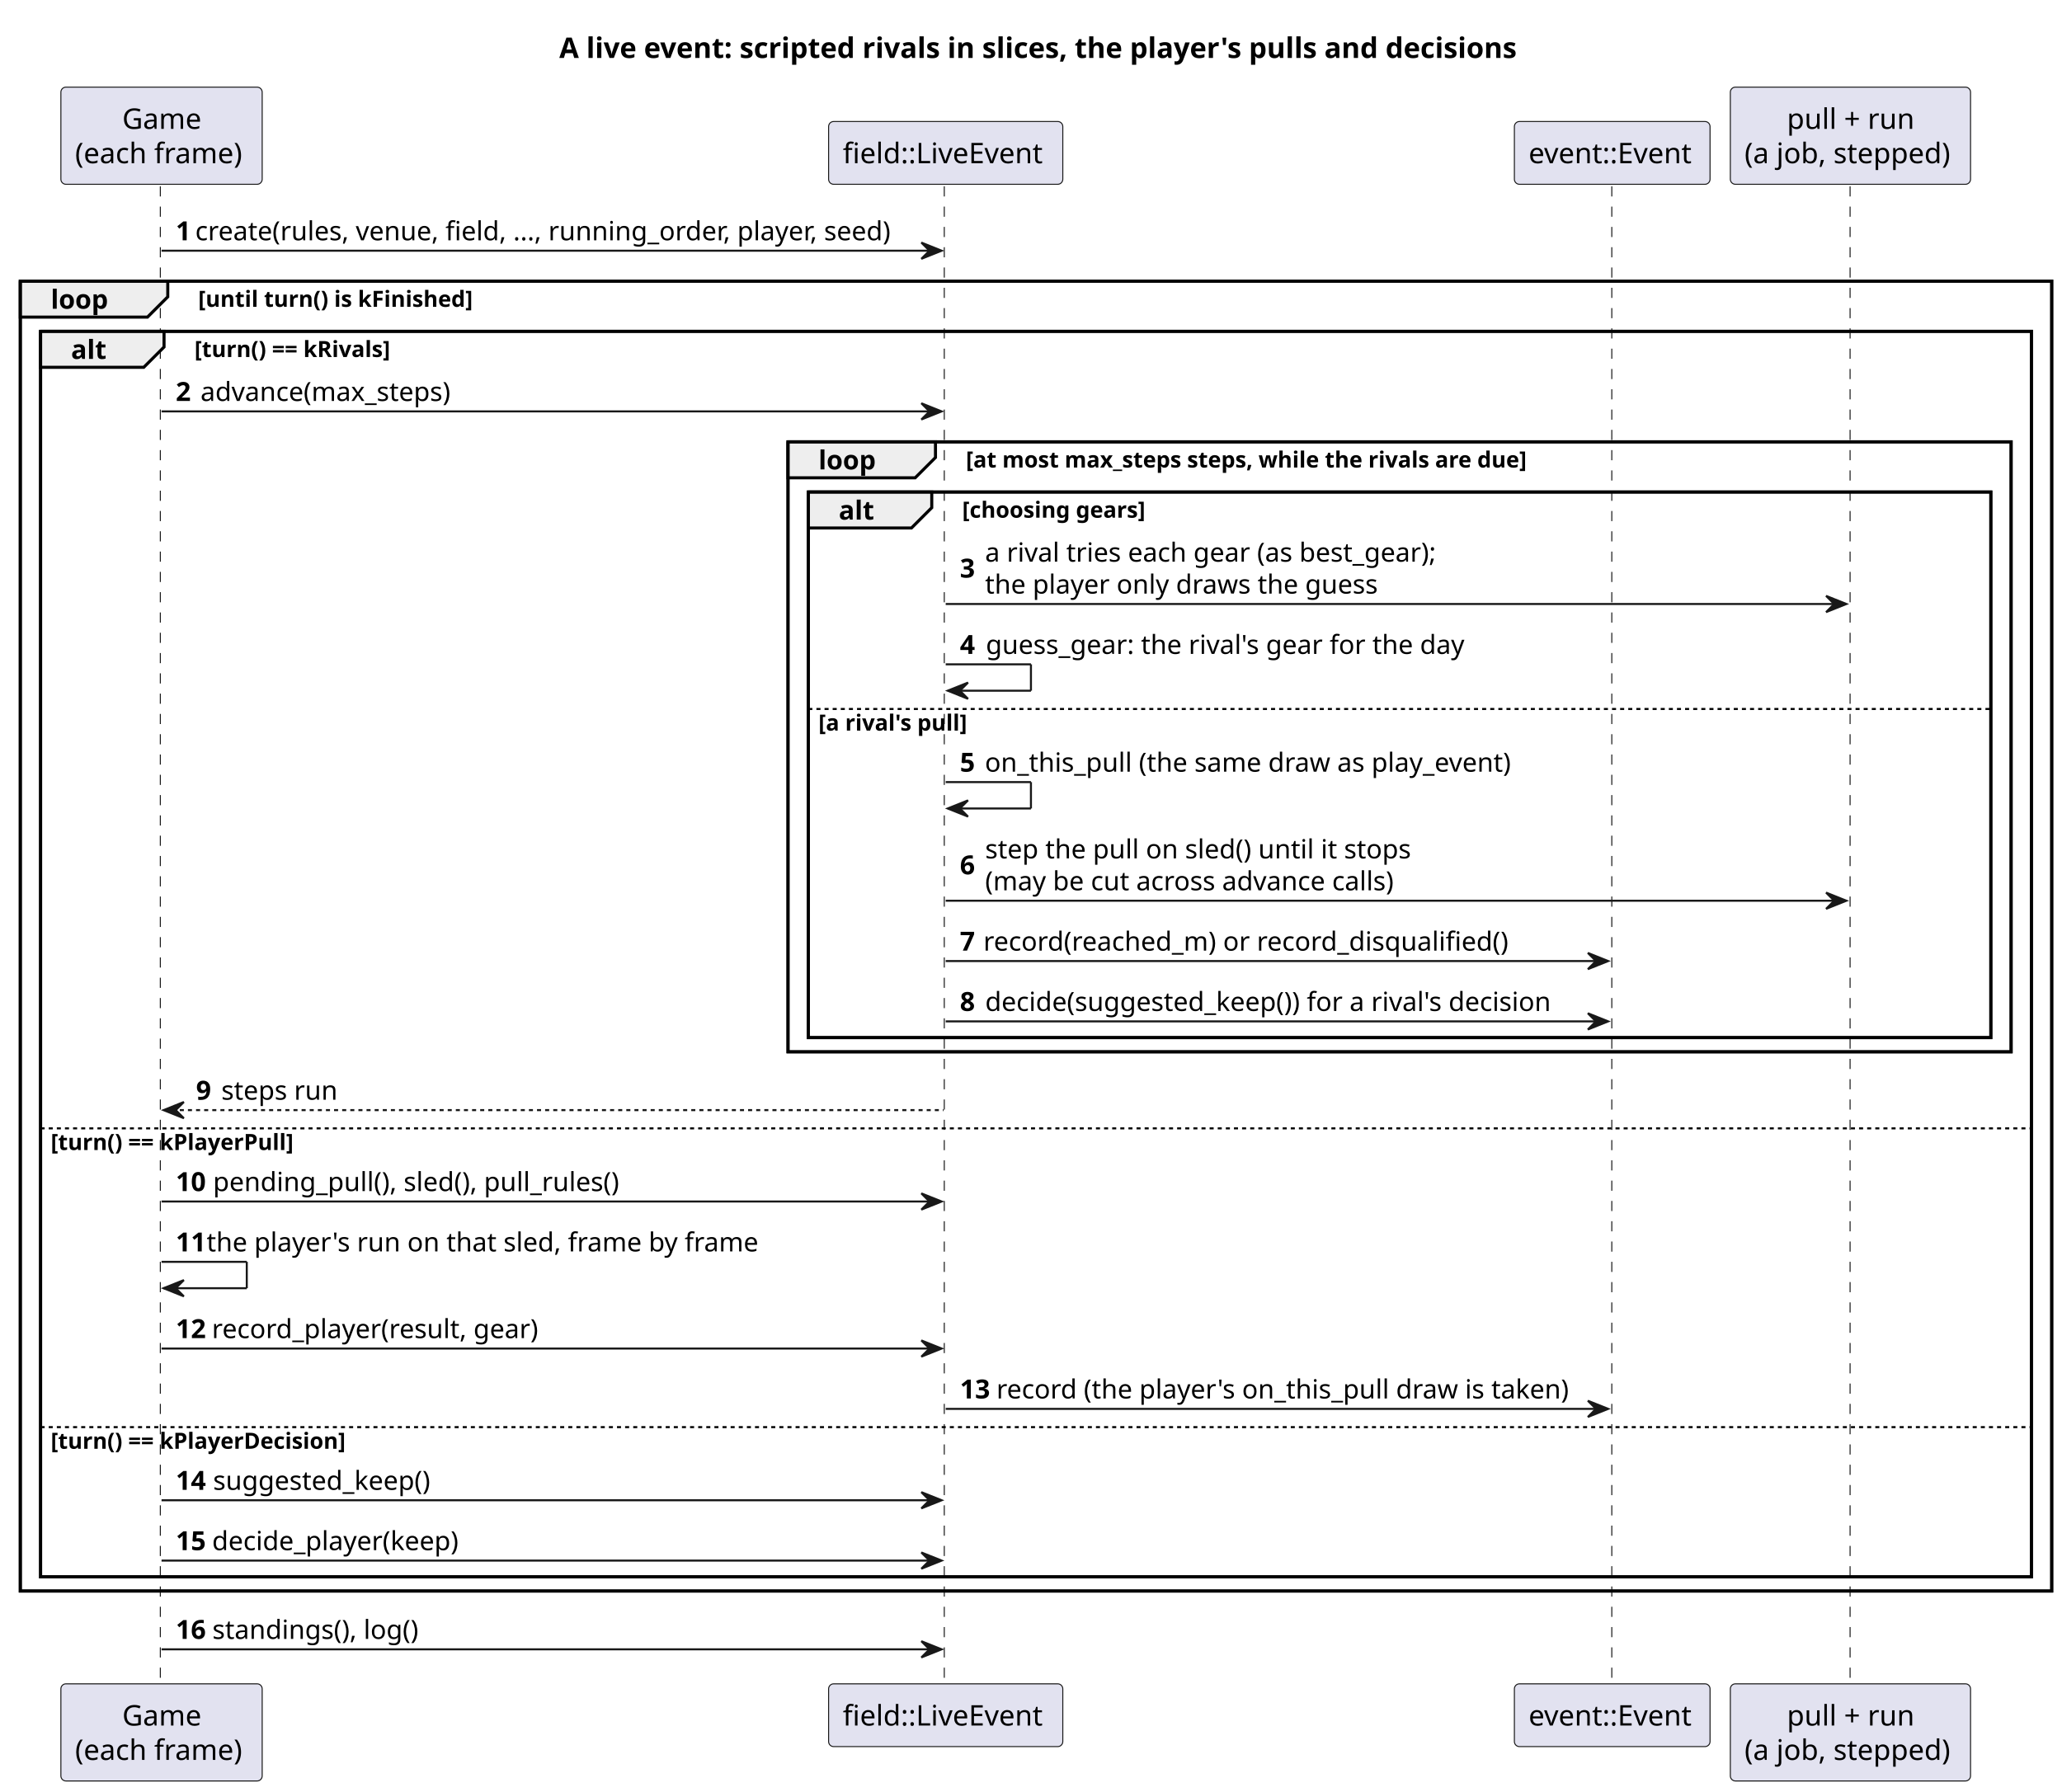
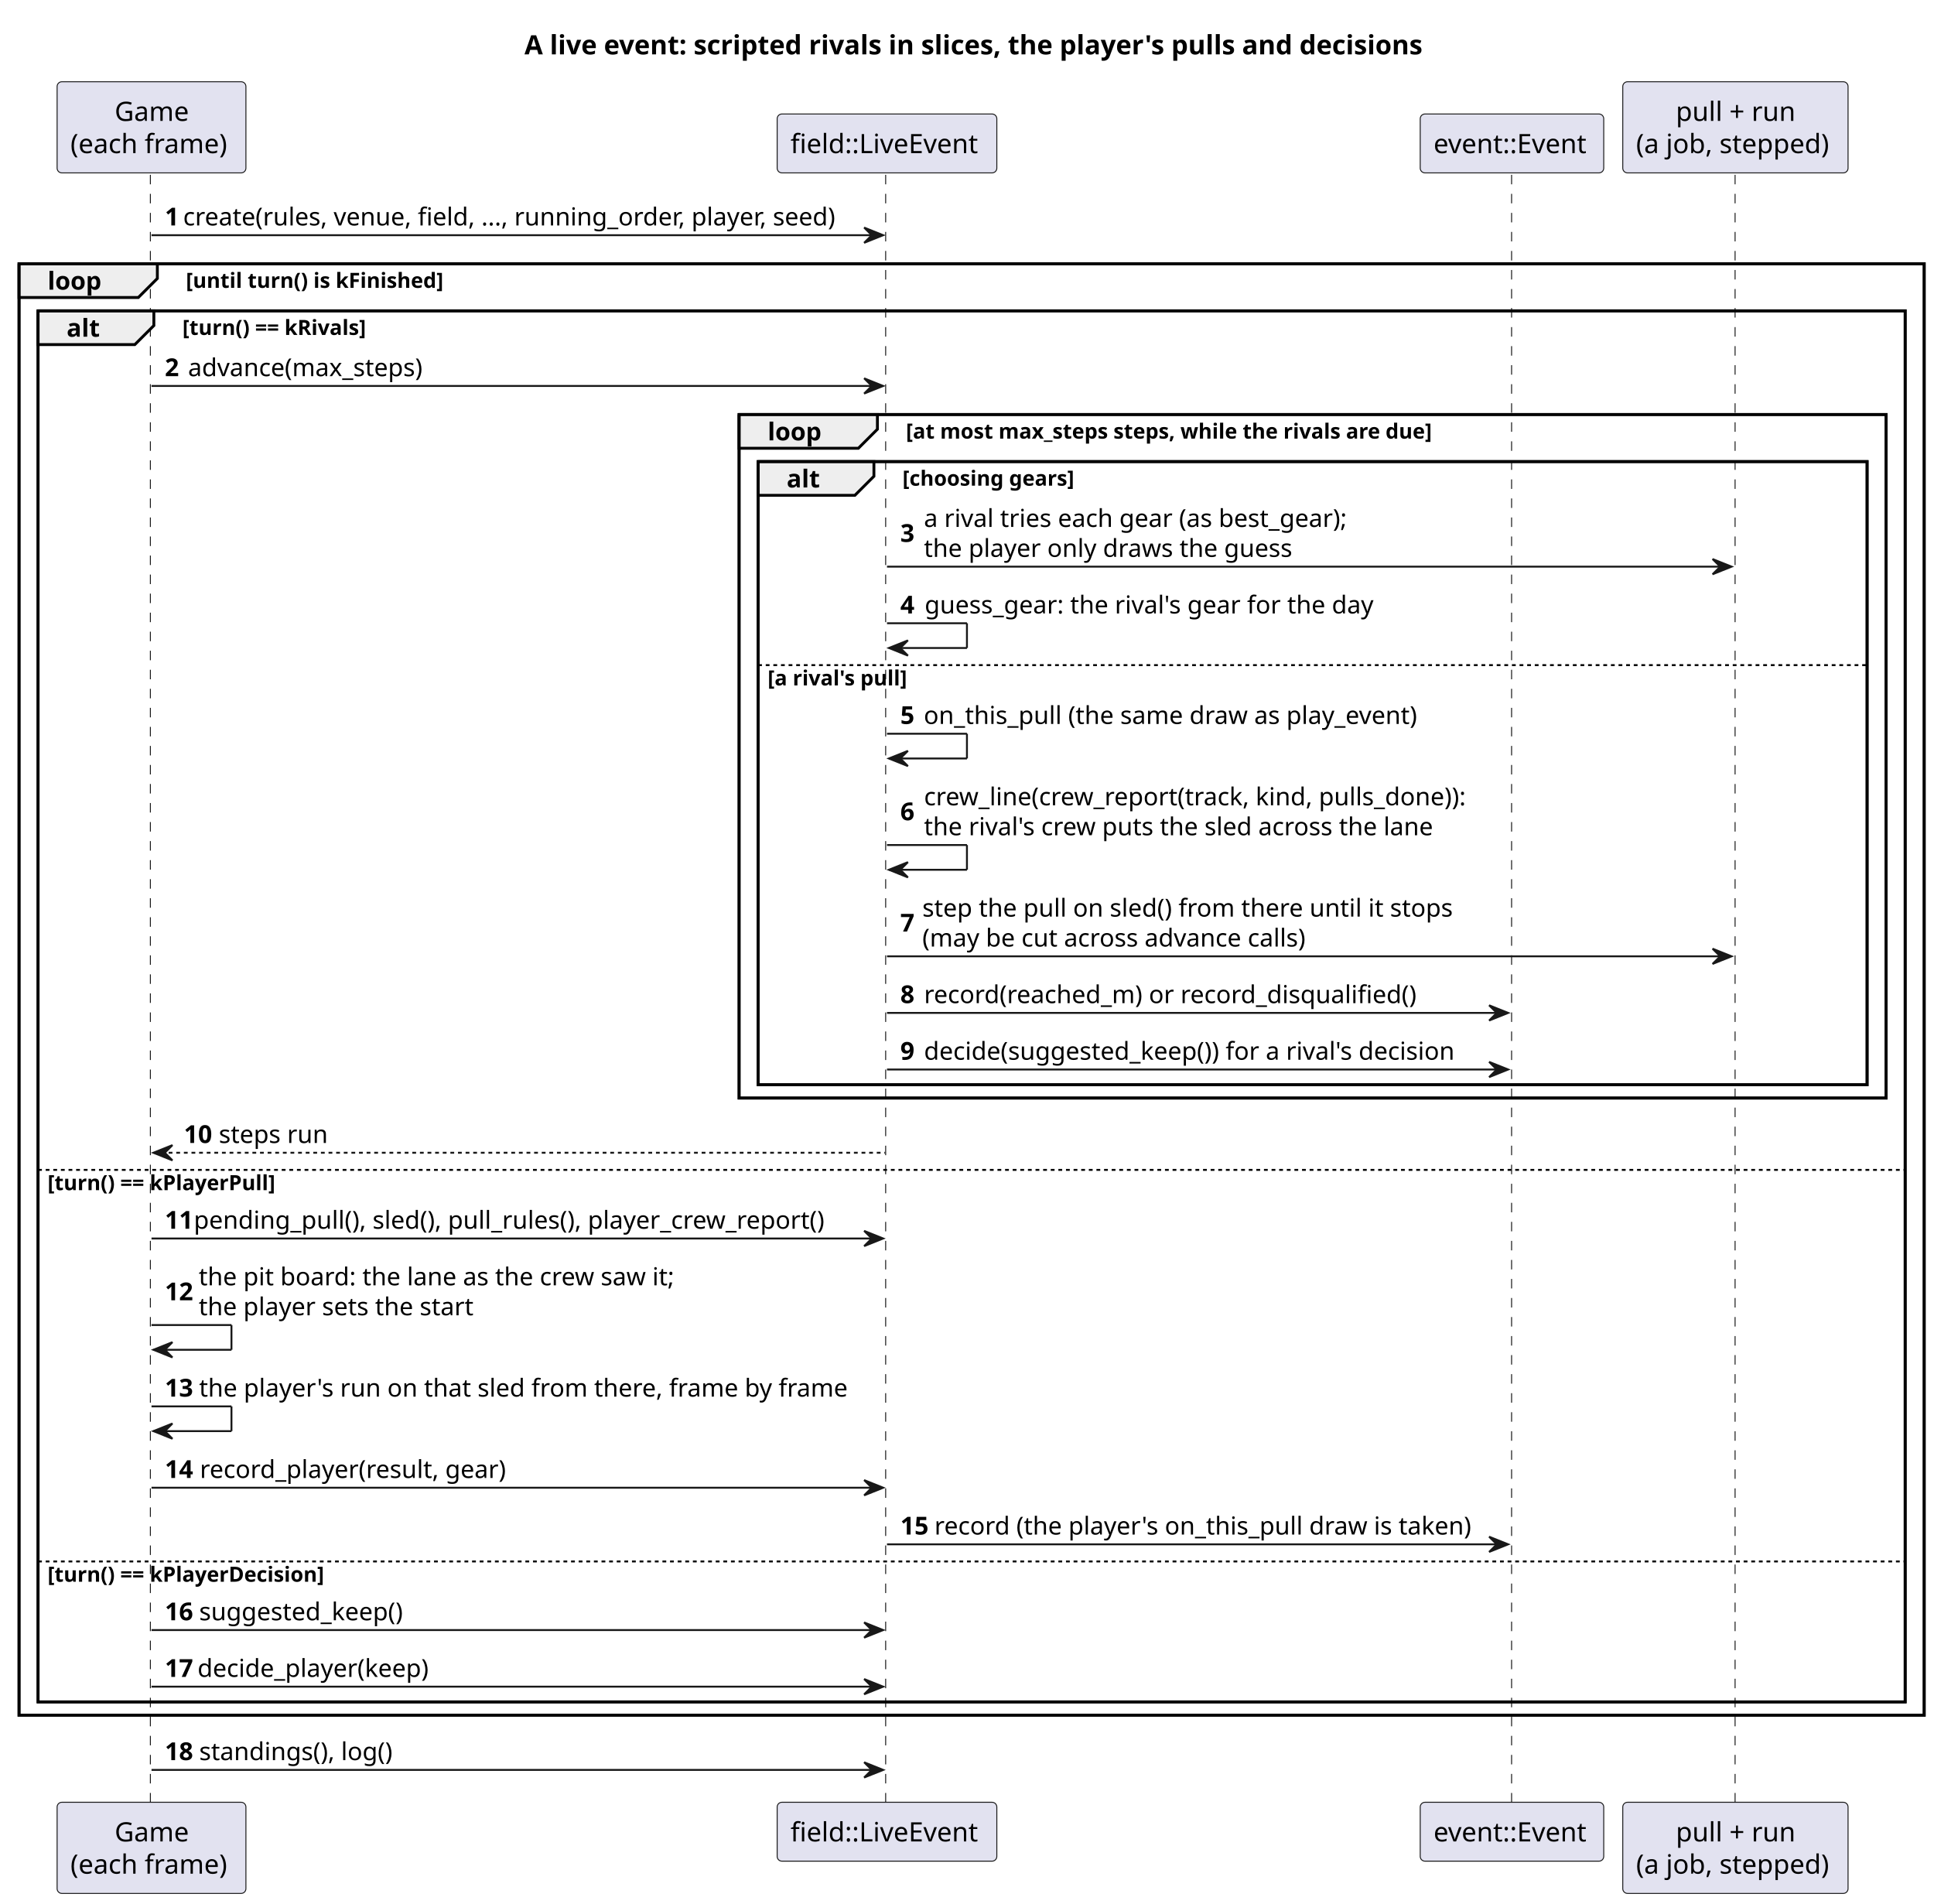
- <svg xmlns="http://www.w3.org/2000/svg" contentStyleType="text/css" height="883px" preserveAspectRatio="none" style="width:1016px;height:883px;background:#FFFFFF;" version="1.1" viewBox="0 0 1016 883" width="1016px" zoomAndPan="magnify">
+ <svg xmlns="http://www.w3.org/2000/svg" contentStyleType="text/css" height="1000px" preserveAspectRatio="none" style="width:1016px;height:1000px;background:#FFFFFF;" version="1.1" viewBox="0 0 1016 1000" width="1016px" zoomAndPan="magnify">
  <defs />
  <g>
-     <text fill="#000000" font-family="sans-serif" font-size="14" font-weight="bold" lengthAdjust="spacing" textLength="468.809" x="275.563" y="28.562">A live event: scripted rivals in slices, the player's pulls and decisions</text>
-     <rect fill="none" height="645.519" style="stroke:#000000;stroke-width:1.5;" width="1000.934" x="10" y="138.548" />
-     <rect fill="none" height="613.789" style="stroke:#000000;stroke-width:1.5;" width="980.934" x="20" y="163.277" />
-     <rect fill="none" height="300.604" style="stroke:#000000;stroke-width:1.5;" width="602.662" x="388.272" y="217.736" />
-     <rect fill="none" height="268.875" style="stroke:#000000;stroke-width:1.5;" width="582.662" x="398.272" y="242.466" />
-     <line style="stroke:#181818;stroke-width:0.5;stroke-dasharray:5.0,5.0;" x1="79" x2="79" y1="91.818" y2="830.796" />
-     <line style="stroke:#181818;stroke-width:0.5;stroke-dasharray:5.0,5.0;" x1="465.272" x2="465.272" y1="91.818" y2="830.796" />
-     <line style="stroke:#181818;stroke-width:0.5;stroke-dasharray:5.0,5.0;" x1="794.176" x2="794.176" y1="91.818" y2="830.796" />
-     <line style="stroke:#181818;stroke-width:0.5;stroke-dasharray:5.0,5.0;" x1="911.583" x2="911.583" y1="91.818" y2="830.796" />
+     <text fill="#000000" font-family="sans-serif" font-size="14" font-weight="bold" lengthAdjust="spacing" textLength="468.809" x="275.522" y="28.562">A live event: scripted rivals in slices, the player's pulls and decisions</text>
+     <rect fill="none" height="762.437" style="stroke:#000000;stroke-width:1.5;" width="1000.852" x="10" y="138.548" />
+     <rect fill="none" height="730.707" style="stroke:#000000;stroke-width:1.5;" width="980.852" x="20" y="163.277" />
+     <rect fill="none" height="359.063" style="stroke:#000000;stroke-width:1.5;" width="602.58" x="388.272" y="217.736" />
+     <rect fill="none" height="327.334" style="stroke:#000000;stroke-width:1.5;" width="582.58" x="398.272" y="242.466" />
+     <line style="stroke:#181818;stroke-width:0.5;stroke-dasharray:5.0,5.0;" x1="79" x2="79" y1="91.818" y2="947.714" />
+     <line style="stroke:#181818;stroke-width:0.5;stroke-dasharray:5.0,5.0;" x1="465.272" x2="465.272" y1="91.818" y2="947.714" />
+     <line style="stroke:#181818;stroke-width:0.5;stroke-dasharray:5.0,5.0;" x1="794.094" x2="794.094" y1="91.818" y2="947.714" />
+     <line style="stroke:#181818;stroke-width:0.5;stroke-dasharray:5.0,5.0;" x1="911.501" x2="911.501" y1="91.818" y2="947.714" />
    <rect fill="#E2E2F0" height="47.879" rx="2.5" ry="2.5" style="stroke:#181818;stroke-width:0.5;" width="99.189" x="30" y="42.94" />
    <text fill="#000000" font-family="sans-serif" font-size="14" lengthAdjust="spacing" textLength="38.732" x="60.228" y="63.502">Game</text>
    <text fill="#000000" font-family="sans-serif" font-size="14" lengthAdjust="spacing" textLength="85.189" x="37" y="80.441">(each frame)</text>
-     <rect fill="#E2E2F0" height="47.879" rx="2.5" ry="2.5" style="stroke:#181818;stroke-width:0.5;" width="99.189" x="30" y="829.796" />
-     <text fill="#000000" font-family="sans-serif" font-size="14" lengthAdjust="spacing" textLength="38.732" x="60.228" y="850.358">Game</text>
-     <text fill="#000000" font-family="sans-serif" font-size="14" lengthAdjust="spacing" textLength="85.189" x="37" y="867.298">(each frame)</text>
+     <rect fill="#E2E2F0" height="47.879" rx="2.5" ry="2.5" style="stroke:#181818;stroke-width:0.5;" width="99.189" x="30" y="946.714" />
+     <text fill="#000000" font-family="sans-serif" font-size="14" lengthAdjust="spacing" textLength="38.732" x="60.228" y="967.276">Game</text>
+     <text fill="#000000" font-family="sans-serif" font-size="14" lengthAdjust="spacing" textLength="85.189" x="37" y="984.216">(each frame)</text>
    <rect fill="#E2E2F0" height="30.939" rx="2.5" ry="2.5" style="stroke:#181818;stroke-width:0.5;" width="115.397" x="408.272" y="59.879" />
    <text fill="#000000" font-family="sans-serif" font-size="14" lengthAdjust="spacing" textLength="101.397" x="415.272" y="80.441">field::LiveEvent</text>
-     <rect fill="#E2E2F0" height="30.939" rx="2.5" ry="2.5" style="stroke:#181818;stroke-width:0.5;" width="115.397" x="408.272" y="829.796" />
-     <text fill="#000000" font-family="sans-serif" font-size="14" lengthAdjust="spacing" textLength="101.397" x="415.272" y="850.358">field::LiveEvent</text>
-     <rect fill="#E2E2F0" height="30.939" rx="2.5" ry="2.5" style="stroke:#181818;stroke-width:0.5;" width="96.407" x="746.176" y="59.879" />
-     <text fill="#000000" font-family="sans-serif" font-size="14" lengthAdjust="spacing" textLength="82.407" x="753.176" y="80.441">event::Event</text>
-     <rect fill="#E2E2F0" height="30.939" rx="2.5" ry="2.5" style="stroke:#181818;stroke-width:0.5;" width="96.407" x="746.176" y="829.796" />
-     <text fill="#000000" font-family="sans-serif" font-size="14" lengthAdjust="spacing" textLength="82.407" x="753.176" y="850.358">event::Event</text>
-     <rect fill="#E2E2F0" height="47.879" rx="2.5" ry="2.5" style="stroke:#181818;stroke-width:0.5;" width="118.351" x="852.583" y="42.94" />
-     <text fill="#000000" font-family="sans-serif" font-size="14" lengthAdjust="spacing" textLength="62.59" x="880.464" y="63.502">pull + run</text>
-     <text fill="#000000" font-family="sans-serif" font-size="14" lengthAdjust="spacing" textLength="104.351" x="859.583" y="80.441">(a job, stepped)</text>
-     <rect fill="#E2E2F0" height="47.879" rx="2.5" ry="2.5" style="stroke:#181818;stroke-width:0.5;" width="118.351" x="852.583" y="829.796" />
-     <text fill="#000000" font-family="sans-serif" font-size="14" lengthAdjust="spacing" textLength="62.59" x="880.464" y="850.358">pull + run</text>
-     <text fill="#000000" font-family="sans-serif" font-size="14" lengthAdjust="spacing" textLength="104.351" x="859.583" y="867.298">(a job, stepped)</text>
+     <rect fill="#E2E2F0" height="30.939" rx="2.5" ry="2.5" style="stroke:#181818;stroke-width:0.5;" width="115.397" x="408.272" y="946.714" />
+     <text fill="#000000" font-family="sans-serif" font-size="14" lengthAdjust="spacing" textLength="101.397" x="415.272" y="967.276">field::LiveEvent</text>
+     <rect fill="#E2E2F0" height="30.939" rx="2.5" ry="2.5" style="stroke:#181818;stroke-width:0.5;" width="96.407" x="746.094" y="59.879" />
+     <text fill="#000000" font-family="sans-serif" font-size="14" lengthAdjust="spacing" textLength="82.407" x="753.094" y="80.441">event::Event</text>
+     <rect fill="#E2E2F0" height="30.939" rx="2.5" ry="2.5" style="stroke:#181818;stroke-width:0.5;" width="96.407" x="746.094" y="946.714" />
+     <text fill="#000000" font-family="sans-serif" font-size="14" lengthAdjust="spacing" textLength="82.407" x="753.094" y="967.276">event::Event</text>
+     <rect fill="#E2E2F0" height="47.879" rx="2.5" ry="2.5" style="stroke:#181818;stroke-width:0.5;" width="118.351" x="852.501" y="42.94" />
+     <text fill="#000000" font-family="sans-serif" font-size="14" lengthAdjust="spacing" textLength="62.59" x="880.381" y="63.502">pull + run</text>
+     <text fill="#000000" font-family="sans-serif" font-size="14" lengthAdjust="spacing" textLength="104.351" x="859.501" y="80.441">(a job, stepped)</text>
+     <rect fill="#E2E2F0" height="47.879" rx="2.5" ry="2.5" style="stroke:#181818;stroke-width:0.5;" width="118.351" x="852.501" y="946.714" />
+     <text fill="#000000" font-family="sans-serif" font-size="14" lengthAdjust="spacing" textLength="62.59" x="880.381" y="967.276">pull + run</text>
+     <text fill="#000000" font-family="sans-serif" font-size="14" lengthAdjust="spacing" textLength="104.351" x="859.501" y="984.216">(a job, stepped)</text>
    <polygon fill="#181818" points="453.971,119.548,463.971,123.548,453.971,127.548,457.971,123.548" style="stroke:#181818;stroke-width:1.0;" />
    <line style="stroke:#181818;stroke-width:1.0;" x1="79.595" x2="459.971" y1="123.548" y2="123.548" />
    <text fill="#000000" font-family="sans-serif" font-size="13" font-weight="bold" lengthAdjust="spacing" textLength="5.605" x="86.595" y="118.412">1</text>
    <text fill="#000000" font-family="sans-serif" font-size="13" lengthAdjust="spacing" textLength="352.771" x="96.2" y="118.412">create(rules, venue, field, ..., running_order, player, seed)</text>
    <path d="M10,138.548 L82.663,138.548 L82.663,146.277 L72.663,156.277 L10,156.277 L10,138.548 " fill="#EEEEEE" style="stroke:#000000;stroke-width:1.5;" />
-     <rect fill="none" height="645.519" style="stroke:#000000;stroke-width:1.5;" width="1000.934" x="10" y="138.548" />
+     <rect fill="none" height="762.437" style="stroke:#000000;stroke-width:1.5;" width="1000.852" x="10" y="138.548" />
    <text fill="#000000" font-family="sans-serif" font-size="13" font-weight="bold" lengthAdjust="spacing" textLength="27.663" x="25" y="152.142">loop</text>
    <text fill="#000000" font-family="sans-serif" font-size="11" font-weight="bold" lengthAdjust="spacing" textLength="131.576" x="97.663" y="151.204">[until turn() is kFinished]</text>
    <path d="M20,163.277 L80.831,163.277 L80.831,171.007 L70.831,181.007 L20,181.007 L20,163.277 " fill="#EEEEEE" style="stroke:#000000;stroke-width:1.5;" />
-     <rect fill="none" height="613.789" style="stroke:#000000;stroke-width:1.5;" width="980.934" x="20" y="163.277" />
+     <rect fill="none" height="730.707" style="stroke:#000000;stroke-width:1.5;" width="980.852" x="20" y="163.277" />
    <text fill="#000000" font-family="sans-serif" font-size="13" font-weight="bold" lengthAdjust="spacing" textLength="15.831" x="35" y="176.871">alt</text>
    <text fill="#000000" font-family="sans-serif" font-size="11" font-weight="bold" lengthAdjust="spacing" textLength="97.641" x="95.831" y="175.934">[turn() == kRivals]</text>
    <polygon fill="#181818" points="453.971,198.736,463.971,202.736,453.971,206.736,457.971,202.736" style="stroke:#181818;stroke-width:1.0;" />
    <line style="stroke:#181818;stroke-width:1.0;" x1="79.595" x2="459.971" y1="202.736" y2="202.736" />
    <text fill="#000000" font-family="sans-serif" font-size="13" font-weight="bold" lengthAdjust="spacing" textLength="8.188" x="86.595" y="197.601">2</text>
    <text fill="#000000" font-family="sans-serif" font-size="13" lengthAdjust="spacing" textLength="127.264" x="98.783" y="197.601">advance(max_steps)</text>
    <path d="M388.272,217.736 L460.935,217.736 L460.935,225.466 L450.935,235.466 L388.272,235.466 L388.272,217.736 " fill="#EEEEEE" style="stroke:#000000;stroke-width:1.5;" />
-     <rect fill="none" height="300.604" style="stroke:#000000;stroke-width:1.5;" width="602.662" x="388.272" y="217.736" />
+     <rect fill="none" height="359.063" style="stroke:#000000;stroke-width:1.5;" width="602.58" x="388.272" y="217.736" />
    <text fill="#000000" font-family="sans-serif" font-size="13" font-weight="bold" lengthAdjust="spacing" textLength="27.663" x="403.272" y="231.33">loop</text>
    <text fill="#000000" font-family="sans-serif" font-size="11" font-weight="bold" lengthAdjust="spacing" textLength="271.391" x="475.935" y="230.393">[at most max_steps steps, while the rivals are due]</text>
    <path d="M398.272,242.466 L459.103,242.466 L459.103,250.195 L449.103,260.195 L398.272,260.195 L398.272,242.466 " fill="#EEEEEE" style="stroke:#000000;stroke-width:1.5;" />
-     <rect fill="none" height="268.875" style="stroke:#000000;stroke-width:1.5;" width="582.662" x="398.272" y="242.466" />
+     <rect fill="none" height="327.334" style="stroke:#000000;stroke-width:1.5;" width="582.58" x="398.272" y="242.466" />
    <text fill="#000000" font-family="sans-serif" font-size="13" font-weight="bold" lengthAdjust="spacing" textLength="15.831" x="413.272" y="256.06">alt</text>
    <text fill="#000000" font-family="sans-serif" font-size="11" font-weight="bold" lengthAdjust="spacing" textLength="91.18" x="474.103" y="255.122">[choosing gears]</text>
-     <polygon fill="#181818" points="899.759,293.654,909.759,297.654,899.759,301.654,903.759,297.654" style="stroke:#181818;stroke-width:1.0;" />
-     <line style="stroke:#181818;stroke-width:1.0;" x1="465.971" x2="905.759" y1="297.654" y2="297.654" />
+     <polygon fill="#181818" points="899.676,293.654,909.676,297.654,899.676,301.654,903.676,297.654" style="stroke:#181818;stroke-width:1.0;" />
+     <line style="stroke:#181818;stroke-width:1.0;" x1="465.971" x2="905.676" y1="297.654" y2="297.654" />
    <text fill="#000000" font-family="sans-serif" font-size="13" font-weight="bold" lengthAdjust="spacing" textLength="8.392" x="472.971" y="284.654">3</text>
    <text fill="#000000" font-family="sans-serif" font-size="13" lengthAdjust="spacing" textLength="227.405" x="485.362" y="276.789">a rival tries each gear (as best_gear);</text>
    <text fill="#000000" font-family="sans-serif" font-size="13" lengthAdjust="spacing" textLength="196.054" x="485.362" y="292.519">the player only draws the guess</text>
    <line style="stroke:#181818;stroke-width:1.0;" x1="465.971" x2="507.971" y1="327.384" y2="327.384" />
    <line style="stroke:#181818;stroke-width:1.0;" x1="507.971" x2="507.971" y1="327.384" y2="340.384" />
    <line style="stroke:#181818;stroke-width:1.0;" x1="466.971" x2="507.971" y1="340.384" y2="340.384" />
    <polygon fill="#181818" points="476.971,336.384,466.971,340.384,476.971,344.384,472.971,340.384" style="stroke:#181818;stroke-width:1.0;" />
    <text fill="#000000" font-family="sans-serif" font-size="13" font-weight="bold" lengthAdjust="spacing" textLength="8.791" x="472.971" y="322.248">4</text>
    <text fill="#000000" font-family="sans-serif" font-size="13" lengthAdjust="spacing" textLength="239.726" x="485.762" y="322.248">guess_gear: the rival's gear for the day</text>
-     <line style="stroke:#000000;stroke-width:1.0;stroke-dasharray:2.0,2.0;" x1="398.272" x2="980.934" y1="349.384" y2="349.384" />
+     <line style="stroke:#000000;stroke-width:1.0;stroke-dasharray:2.0,2.0;" x1="398.272" x2="980.852" y1="349.384" y2="349.384" />
    <text fill="#000000" font-family="sans-serif" font-size="11" font-weight="bold" lengthAdjust="spacing" textLength="72.945" x="403.272" y="360.04">[a rival's pull]</text>
    <line style="stroke:#181818;stroke-width:1.0;" x1="465.971" x2="507.971" y1="385.423" y2="385.423" />
    <line style="stroke:#181818;stroke-width:1.0;" x1="507.971" x2="507.971" y1="385.423" y2="398.423" />
    <line style="stroke:#181818;stroke-width:1.0;" x1="466.971" x2="507.971" y1="398.423" y2="398.423" />
    <polygon fill="#181818" points="476.971,394.423,466.971,398.423,476.971,402.423,472.971,398.423" style="stroke:#181818;stroke-width:1.0;" />
    <text fill="#000000" font-family="sans-serif" font-size="13" font-weight="bold" lengthAdjust="spacing" textLength="8.309" x="472.971" y="380.287">5</text>
    <text fill="#000000" font-family="sans-serif" font-size="13" lengthAdjust="spacing" textLength="262.634" x="485.28" y="380.287">on_this_pull (the same draw as play_event)</text>
-     <polygon fill="#181818" points="899.759,439.882,909.759,443.882,899.759,447.882,903.759,443.882" style="stroke:#181818;stroke-width:1.0;" />
-     <line style="stroke:#181818;stroke-width:1.0;" x1="465.971" x2="905.759" y1="443.882" y2="443.882" />
+     <line style="stroke:#181818;stroke-width:1.0;" x1="465.971" x2="507.971" y1="443.882" y2="443.882" />
+     <line style="stroke:#181818;stroke-width:1.0;" x1="507.971" x2="507.971" y1="443.882" y2="456.882" />
+     <line style="stroke:#181818;stroke-width:1.0;" x1="466.971" x2="507.971" y1="456.882" y2="456.882" />
+     <polygon fill="#181818" points="476.971,452.882,466.971,456.882,476.971,460.882,472.971,456.882" style="stroke:#181818;stroke-width:1.0;" />
    <text fill="#000000" font-family="sans-serif" font-size="13" font-weight="bold" lengthAdjust="spacing" textLength="8.442" x="472.971" y="430.881">6</text>
-     <text fill="#000000" font-family="sans-serif" font-size="13" lengthAdjust="spacing" textLength="211.269" x="485.413" y="423.017">step the pull on sled() until it stops</text>
-     <text fill="#000000" font-family="sans-serif" font-size="13" lengthAdjust="spacing" textLength="210.241" x="485.413" y="438.746">(may be cut across advance calls)</text>
-     <polygon fill="#181818" points="782.38,469.611,792.38,473.611,782.38,477.611,786.38,473.611" style="stroke:#181818;stroke-width:1.0;" />
-     <line style="stroke:#181818;stroke-width:1.0;" x1="465.971" x2="788.38" y1="473.611" y2="473.611" />
-     <text fill="#000000" font-family="sans-serif" font-size="13" font-weight="bold" lengthAdjust="spacing" textLength="7.56" x="472.971" y="468.476">7</text>
-     <text fill="#000000" font-family="sans-serif" font-size="13" lengthAdjust="spacing" textLength="264.45" x="484.531" y="468.476">record(reached_m) or record_disqualified()</text>
-     <polygon fill="#181818" points="782.38,499.341,792.38,503.341,782.38,507.341,786.38,503.341" style="stroke:#181818;stroke-width:1.0;" />
-     <line style="stroke:#181818;stroke-width:1.0;" x1="465.971" x2="788.38" y1="503.341" y2="503.341" />
-     <text fill="#000000" font-family="sans-serif" font-size="13" font-weight="bold" lengthAdjust="spacing" textLength="8.461" x="472.971" y="498.205">8</text>
-     <text fill="#000000" font-family="sans-serif" font-size="13" lengthAdjust="spacing" textLength="289.11" x="485.432" y="498.205">decide(suggested_keep()) for a rival's decision</text>
-     <polygon fill="#181818" points="90.595,543.07,80.595,547.07,90.595,551.07,86.595,547.07" style="stroke:#181818;stroke-width:1.0;" />
-     <line style="stroke:#181818;stroke-width:1.0;stroke-dasharray:2.0,2.0;" x1="84.595" x2="464.971" y1="547.07" y2="547.07" />
-     <text fill="#000000" font-family="sans-serif" font-size="13" font-weight="bold" lengthAdjust="spacing" textLength="8.442" x="96.595" y="541.935">9</text>
-     <text fill="#000000" font-family="sans-serif" font-size="13" lengthAdjust="spacing" textLength="57.434" x="109.037" y="541.935">steps run</text>
-     <line style="stroke:#000000;stroke-width:1.0;stroke-dasharray:2.0,2.0;" x1="20" x2="1000.934" y1="556.07" y2="556.07" />
-     <text fill="#000000" font-family="sans-serif" font-size="11" font-weight="bold" lengthAdjust="spacing" textLength="119.399" x="25" y="566.727">[turn() == kPlayerPull]</text>
-     <polygon fill="#181818" points="453.971,588.109,463.971,592.109,453.971,596.109,457.971,592.109" style="stroke:#181818;stroke-width:1.0;" />
-     <line style="stroke:#181818;stroke-width:1.0;" x1="79.595" x2="459.971" y1="592.109" y2="592.109" />
-     <text fill="#000000" font-family="sans-serif" font-size="13" font-weight="bold" lengthAdjust="spacing" textLength="14.371" x="86.595" y="586.974">10</text>
-     <text fill="#000000" font-family="sans-serif" font-size="13" lengthAdjust="spacing" textLength="204.699" x="104.966" y="586.974">pending_pull(), sled(), pull_rules()</text>
-     <line style="stroke:#181818;stroke-width:1.0;" x1="79.595" x2="121.595" y1="621.839" y2="621.839" />
-     <line style="stroke:#181818;stroke-width:1.0;" x1="121.595" x2="121.595" y1="621.839" y2="634.839" />
-     <line style="stroke:#181818;stroke-width:1.0;" x1="80.595" x2="121.595" y1="634.839" y2="634.839" />
-     <polygon fill="#181818" points="90.595,630.839,80.595,634.839,90.595,638.839,86.595,634.839" style="stroke:#181818;stroke-width:1.0;" />
-     <text fill="#000000" font-family="sans-serif" font-size="13" font-weight="bold" lengthAdjust="spacing" textLength="11.21" x="86.595" y="616.703">11</text>
-     <text fill="#000000" font-family="sans-serif" font-size="13" lengthAdjust="spacing" textLength="273.451" x="101.805" y="616.703">the player's run on that sled, frame by frame</text>
-     <polygon fill="#181818" points="453.971,660.568,463.971,664.568,453.971,668.568,457.971,664.568" style="stroke:#181818;stroke-width:1.0;" />
-     <line style="stroke:#181818;stroke-width:1.0;" x1="79.595" x2="459.971" y1="664.568" y2="664.568" />
-     <text fill="#000000" font-family="sans-serif" font-size="13" font-weight="bold" lengthAdjust="spacing" textLength="13.793" x="86.595" y="659.433">12</text>
-     <text fill="#000000" font-family="sans-serif" font-size="13" lengthAdjust="spacing" textLength="163.719" x="104.388" y="659.433">record_player(result, gear)</text>
-     <polygon fill="#181818" points="782.38,690.298,792.38,694.298,782.38,698.298,786.38,694.298" style="stroke:#181818;stroke-width:1.0;" />
-     <line style="stroke:#181818;stroke-width:1.0;" x1="465.971" x2="788.38" y1="694.298" y2="694.298" />
-     <text fill="#000000" font-family="sans-serif" font-size="13" font-weight="bold" lengthAdjust="spacing" textLength="13.997" x="472.971" y="689.162">13</text>
-     <text fill="#000000" font-family="sans-serif" font-size="13" lengthAdjust="spacing" textLength="286.413" x="490.967" y="689.162">record (the player's on_this_pull draw is taken)</text>
-     <line style="stroke:#000000;stroke-width:1.0;stroke-dasharray:2.0,2.0;" x1="20" x2="1000.934" y1="703.298" y2="703.298" />
-     <text fill="#000000" font-family="sans-serif" font-size="11" font-weight="bold" lengthAdjust="spacing" textLength="146.148" x="25" y="713.954">[turn() == kPlayerDecision]</text>
-     <polygon fill="#181818" points="453.971,735.337,463.971,739.337,453.971,743.337,457.971,739.337" style="stroke:#181818;stroke-width:1.0;" />
-     <line style="stroke:#181818;stroke-width:1.0;" x1="79.595" x2="459.971" y1="739.337" y2="739.337" />
-     <text fill="#000000" font-family="sans-serif" font-size="13" font-weight="bold" lengthAdjust="spacing" textLength="14.396" x="86.595" y="734.201">14</text>
-     <text fill="#000000" font-family="sans-serif" font-size="13" lengthAdjust="spacing" textLength="110.392" x="104.991" y="734.201">suggested_keep()</text>
-     <polygon fill="#181818" points="453.971,765.066,463.971,769.066,453.971,773.066,457.971,769.066" style="stroke:#181818;stroke-width:1.0;" />
-     <line style="stroke:#181818;stroke-width:1.0;" x1="79.595" x2="459.971" y1="769.066" y2="769.066" />
-     <text fill="#000000" font-family="sans-serif" font-size="13" font-weight="bold" lengthAdjust="spacing" textLength="13.914" x="86.595" y="763.931">15</text>
-     <text fill="#000000" font-family="sans-serif" font-size="13" lengthAdjust="spacing" textLength="125.506" x="104.509" y="763.931">decide_player(keep)</text>
-     <polygon fill="#181818" points="453.971,808.796,463.971,812.796,453.971,816.796,457.971,812.796" style="stroke:#181818;stroke-width:1.0;" />
-     <line style="stroke:#181818;stroke-width:1.0;" x1="79.595" x2="459.971" y1="812.796" y2="812.796" />
-     <text fill="#000000" font-family="sans-serif" font-size="13" font-weight="bold" lengthAdjust="spacing" textLength="14.047" x="86.595" y="807.66">16</text>
-     <text fill="#000000" font-family="sans-serif" font-size="13" lengthAdjust="spacing" textLength="105.003" x="104.642" y="807.66">standings(), log()</text>
+     <text fill="#000000" font-family="sans-serif" font-size="13" lengthAdjust="spacing" textLength="292.062" x="485.413" y="423.017">crew_line(crew_report(track, kind, pulls_done)):</text>
+     <text fill="#000000" font-family="sans-serif" font-size="13" lengthAdjust="spacing" textLength="274.06" x="485.413" y="438.746">the rival's crew puts the sled across the lane</text>
+     <polygon fill="#181818" points="899.676,498.341,909.676,502.341,899.676,506.341,903.676,502.341" style="stroke:#181818;stroke-width:1.0;" />
+     <line style="stroke:#181818;stroke-width:1.0;" x1="465.971" x2="905.676" y1="502.341" y2="502.341" />
+     <text fill="#000000" font-family="sans-serif" font-size="13" font-weight="bold" lengthAdjust="spacing" textLength="7.56" x="472.971" y="489.34">7</text>
+     <text fill="#000000" font-family="sans-serif" font-size="13" lengthAdjust="spacing" textLength="279.462" x="484.531" y="481.476">step the pull on sled() from there until it stops</text>
+     <text fill="#000000" font-family="sans-serif" font-size="13" lengthAdjust="spacing" textLength="210.241" x="484.531" y="497.205">(may be cut across advance calls)</text>
+     <polygon fill="#181818" points="782.297,528.07,792.297,532.07,782.297,536.07,786.297,532.07" style="stroke:#181818;stroke-width:1.0;" />
+     <line style="stroke:#181818;stroke-width:1.0;" x1="465.971" x2="788.297" y1="532.07" y2="532.07" />
+     <text fill="#000000" font-family="sans-serif" font-size="13" font-weight="bold" lengthAdjust="spacing" textLength="8.461" x="472.971" y="526.935">8</text>
+     <text fill="#000000" font-family="sans-serif" font-size="13" lengthAdjust="spacing" textLength="264.45" x="485.432" y="526.935">record(reached_m) or record_disqualified()</text>
+     <polygon fill="#181818" points="782.297,557.8,792.297,561.8,782.297,565.8,786.297,561.8" style="stroke:#181818;stroke-width:1.0;" />
+     <line style="stroke:#181818;stroke-width:1.0;" x1="465.971" x2="788.297" y1="561.8" y2="561.8" />
+     <text fill="#000000" font-family="sans-serif" font-size="13" font-weight="bold" lengthAdjust="spacing" textLength="8.442" x="472.971" y="556.664">9</text>
+     <text fill="#000000" font-family="sans-serif" font-size="13" lengthAdjust="spacing" textLength="289.11" x="485.413" y="556.664">decide(suggested_keep()) for a rival's decision</text>
+     <polygon fill="#181818" points="90.595,601.529,80.595,605.529,90.595,609.529,86.595,605.529" style="stroke:#181818;stroke-width:1.0;" />
+     <line style="stroke:#181818;stroke-width:1.0;stroke-dasharray:2.0,2.0;" x1="84.595" x2="464.971" y1="605.529" y2="605.529" />
+     <text fill="#000000" font-family="sans-serif" font-size="13" font-weight="bold" lengthAdjust="spacing" textLength="14.371" x="96.595" y="600.394">10</text>
+     <text fill="#000000" font-family="sans-serif" font-size="13" lengthAdjust="spacing" textLength="57.434" x="114.966" y="600.394">steps run</text>
+     <line style="stroke:#000000;stroke-width:1.0;stroke-dasharray:2.0,2.0;" x1="20" x2="1000.852" y1="614.529" y2="614.529" />
+     <text fill="#000000" font-family="sans-serif" font-size="11" font-weight="bold" lengthAdjust="spacing" textLength="119.399" x="25" y="625.186">[turn() == kPlayerPull]</text>
+     <polygon fill="#181818" points="453.971,646.568,463.971,650.568,453.971,654.568,457.971,650.568" style="stroke:#181818;stroke-width:1.0;" />
+     <line style="stroke:#181818;stroke-width:1.0;" x1="79.595" x2="459.971" y1="650.568" y2="650.568" />
+     <text fill="#000000" font-family="sans-serif" font-size="13" font-weight="bold" lengthAdjust="spacing" textLength="11.21" x="86.595" y="645.433">11</text>
+     <text fill="#000000" font-family="sans-serif" font-size="13" lengthAdjust="spacing" textLength="339.543" x="101.805" y="645.433">pending_pull(), sled(), pull_rules(), player_crew_report()</text>
+     <line style="stroke:#181818;stroke-width:1.0;" x1="79.595" x2="121.595" y1="696.027" y2="696.027" />
+     <line style="stroke:#181818;stroke-width:1.0;" x1="121.595" x2="121.595" y1="696.027" y2="709.027" />
+     <line style="stroke:#181818;stroke-width:1.0;" x1="80.595" x2="121.595" y1="709.027" y2="709.027" />
+     <polygon fill="#181818" points="90.595,705.027,80.595,709.027,90.595,713.027,86.595,709.027" style="stroke:#181818;stroke-width:1.0;" />
+     <text fill="#000000" font-family="sans-serif" font-size="13" font-weight="bold" lengthAdjust="spacing" textLength="13.793" x="86.595" y="683.027">12</text>
+     <text fill="#000000" font-family="sans-serif" font-size="13" lengthAdjust="spacing" textLength="253.011" x="104.388" y="675.162">the pit board: the lane as the crew saw it;</text>
+     <text fill="#000000" font-family="sans-serif" font-size="13" lengthAdjust="spacing" textLength="144.968" x="104.388" y="690.892">the player sets the start</text>
+     <line style="stroke:#181818;stroke-width:1.0;" x1="79.595" x2="121.595" y1="738.757" y2="738.757" />
+     <line style="stroke:#181818;stroke-width:1.0;" x1="121.595" x2="121.595" y1="738.757" y2="751.757" />
+     <line style="stroke:#181818;stroke-width:1.0;" x1="80.595" x2="121.595" y1="751.757" y2="751.757" />
+     <polygon fill="#181818" points="90.595,747.757,80.595,751.757,90.595,755.757,86.595,751.757" style="stroke:#181818;stroke-width:1.0;" />
+     <text fill="#000000" font-family="sans-serif" font-size="13" font-weight="bold" lengthAdjust="spacing" textLength="13.997" x="86.595" y="733.621">13</text>
+     <text fill="#000000" font-family="sans-serif" font-size="13" lengthAdjust="spacing" textLength="341.644" x="104.591" y="733.621">the player's run on that sled from there, frame by frame</text>
+     <polygon fill="#181818" points="453.971,777.486,463.971,781.486,453.971,785.486,457.971,781.486" style="stroke:#181818;stroke-width:1.0;" />
+     <line style="stroke:#181818;stroke-width:1.0;" x1="79.595" x2="459.971" y1="781.486" y2="781.486" />
+     <text fill="#000000" font-family="sans-serif" font-size="13" font-weight="bold" lengthAdjust="spacing" textLength="14.396" x="86.595" y="776.351">14</text>
+     <text fill="#000000" font-family="sans-serif" font-size="13" lengthAdjust="spacing" textLength="163.719" x="104.991" y="776.351">record_player(result, gear)</text>
+     <polygon fill="#181818" points="782.297,807.216,792.297,811.216,782.297,815.216,786.297,811.216" style="stroke:#181818;stroke-width:1.0;" />
+     <line style="stroke:#181818;stroke-width:1.0;" x1="465.971" x2="788.297" y1="811.216" y2="811.216" />
+     <text fill="#000000" font-family="sans-serif" font-size="13" font-weight="bold" lengthAdjust="spacing" textLength="13.914" x="472.971" y="806.08">15</text>
+     <text fill="#000000" font-family="sans-serif" font-size="13" lengthAdjust="spacing" textLength="286.413" x="490.885" y="806.08">record (the player's on_this_pull draw is taken)</text>
+     <line style="stroke:#000000;stroke-width:1.0;stroke-dasharray:2.0,2.0;" x1="20" x2="1000.852" y1="820.216" y2="820.216" />
+     <text fill="#000000" font-family="sans-serif" font-size="11" font-weight="bold" lengthAdjust="spacing" textLength="146.148" x="25" y="830.872">[turn() == kPlayerDecision]</text>
+     <polygon fill="#181818" points="453.971,852.255,463.971,856.255,453.971,860.255,457.971,856.255" style="stroke:#181818;stroke-width:1.0;" />
+     <line style="stroke:#181818;stroke-width:1.0;" x1="79.595" x2="459.971" y1="856.255" y2="856.255" />
+     <text fill="#000000" font-family="sans-serif" font-size="13" font-weight="bold" lengthAdjust="spacing" textLength="14.047" x="86.595" y="851.119">16</text>
+     <text fill="#000000" font-family="sans-serif" font-size="13" lengthAdjust="spacing" textLength="110.392" x="104.642" y="851.119">suggested_keep()</text>
+     <polygon fill="#181818" points="453.971,881.984,463.971,885.984,453.971,889.984,457.971,885.984" style="stroke:#181818;stroke-width:1.0;" />
+     <line style="stroke:#181818;stroke-width:1.0;" x1="79.595" x2="459.971" y1="885.984" y2="885.984" />
+     <text fill="#000000" font-family="sans-serif" font-size="13" font-weight="bold" lengthAdjust="spacing" textLength="13.165" x="86.595" y="880.849">17</text>
+     <text fill="#000000" font-family="sans-serif" font-size="13" lengthAdjust="spacing" textLength="125.506" x="103.76" y="880.849">decide_player(keep)</text>
+     <polygon fill="#181818" points="453.971,925.714,463.971,929.714,453.971,933.714,457.971,929.714" style="stroke:#181818;stroke-width:1.0;" />
+     <line style="stroke:#181818;stroke-width:1.0;" x1="79.595" x2="459.971" y1="929.714" y2="929.714" />
+     <text fill="#000000" font-family="sans-serif" font-size="13" font-weight="bold" lengthAdjust="spacing" textLength="14.066" x="86.595" y="924.578">18</text>
+     <text fill="#000000" font-family="sans-serif" font-size="13" lengthAdjust="spacing" textLength="105.003" x="104.661" y="924.578">standings(), log()</text>
  </g>
</svg>
